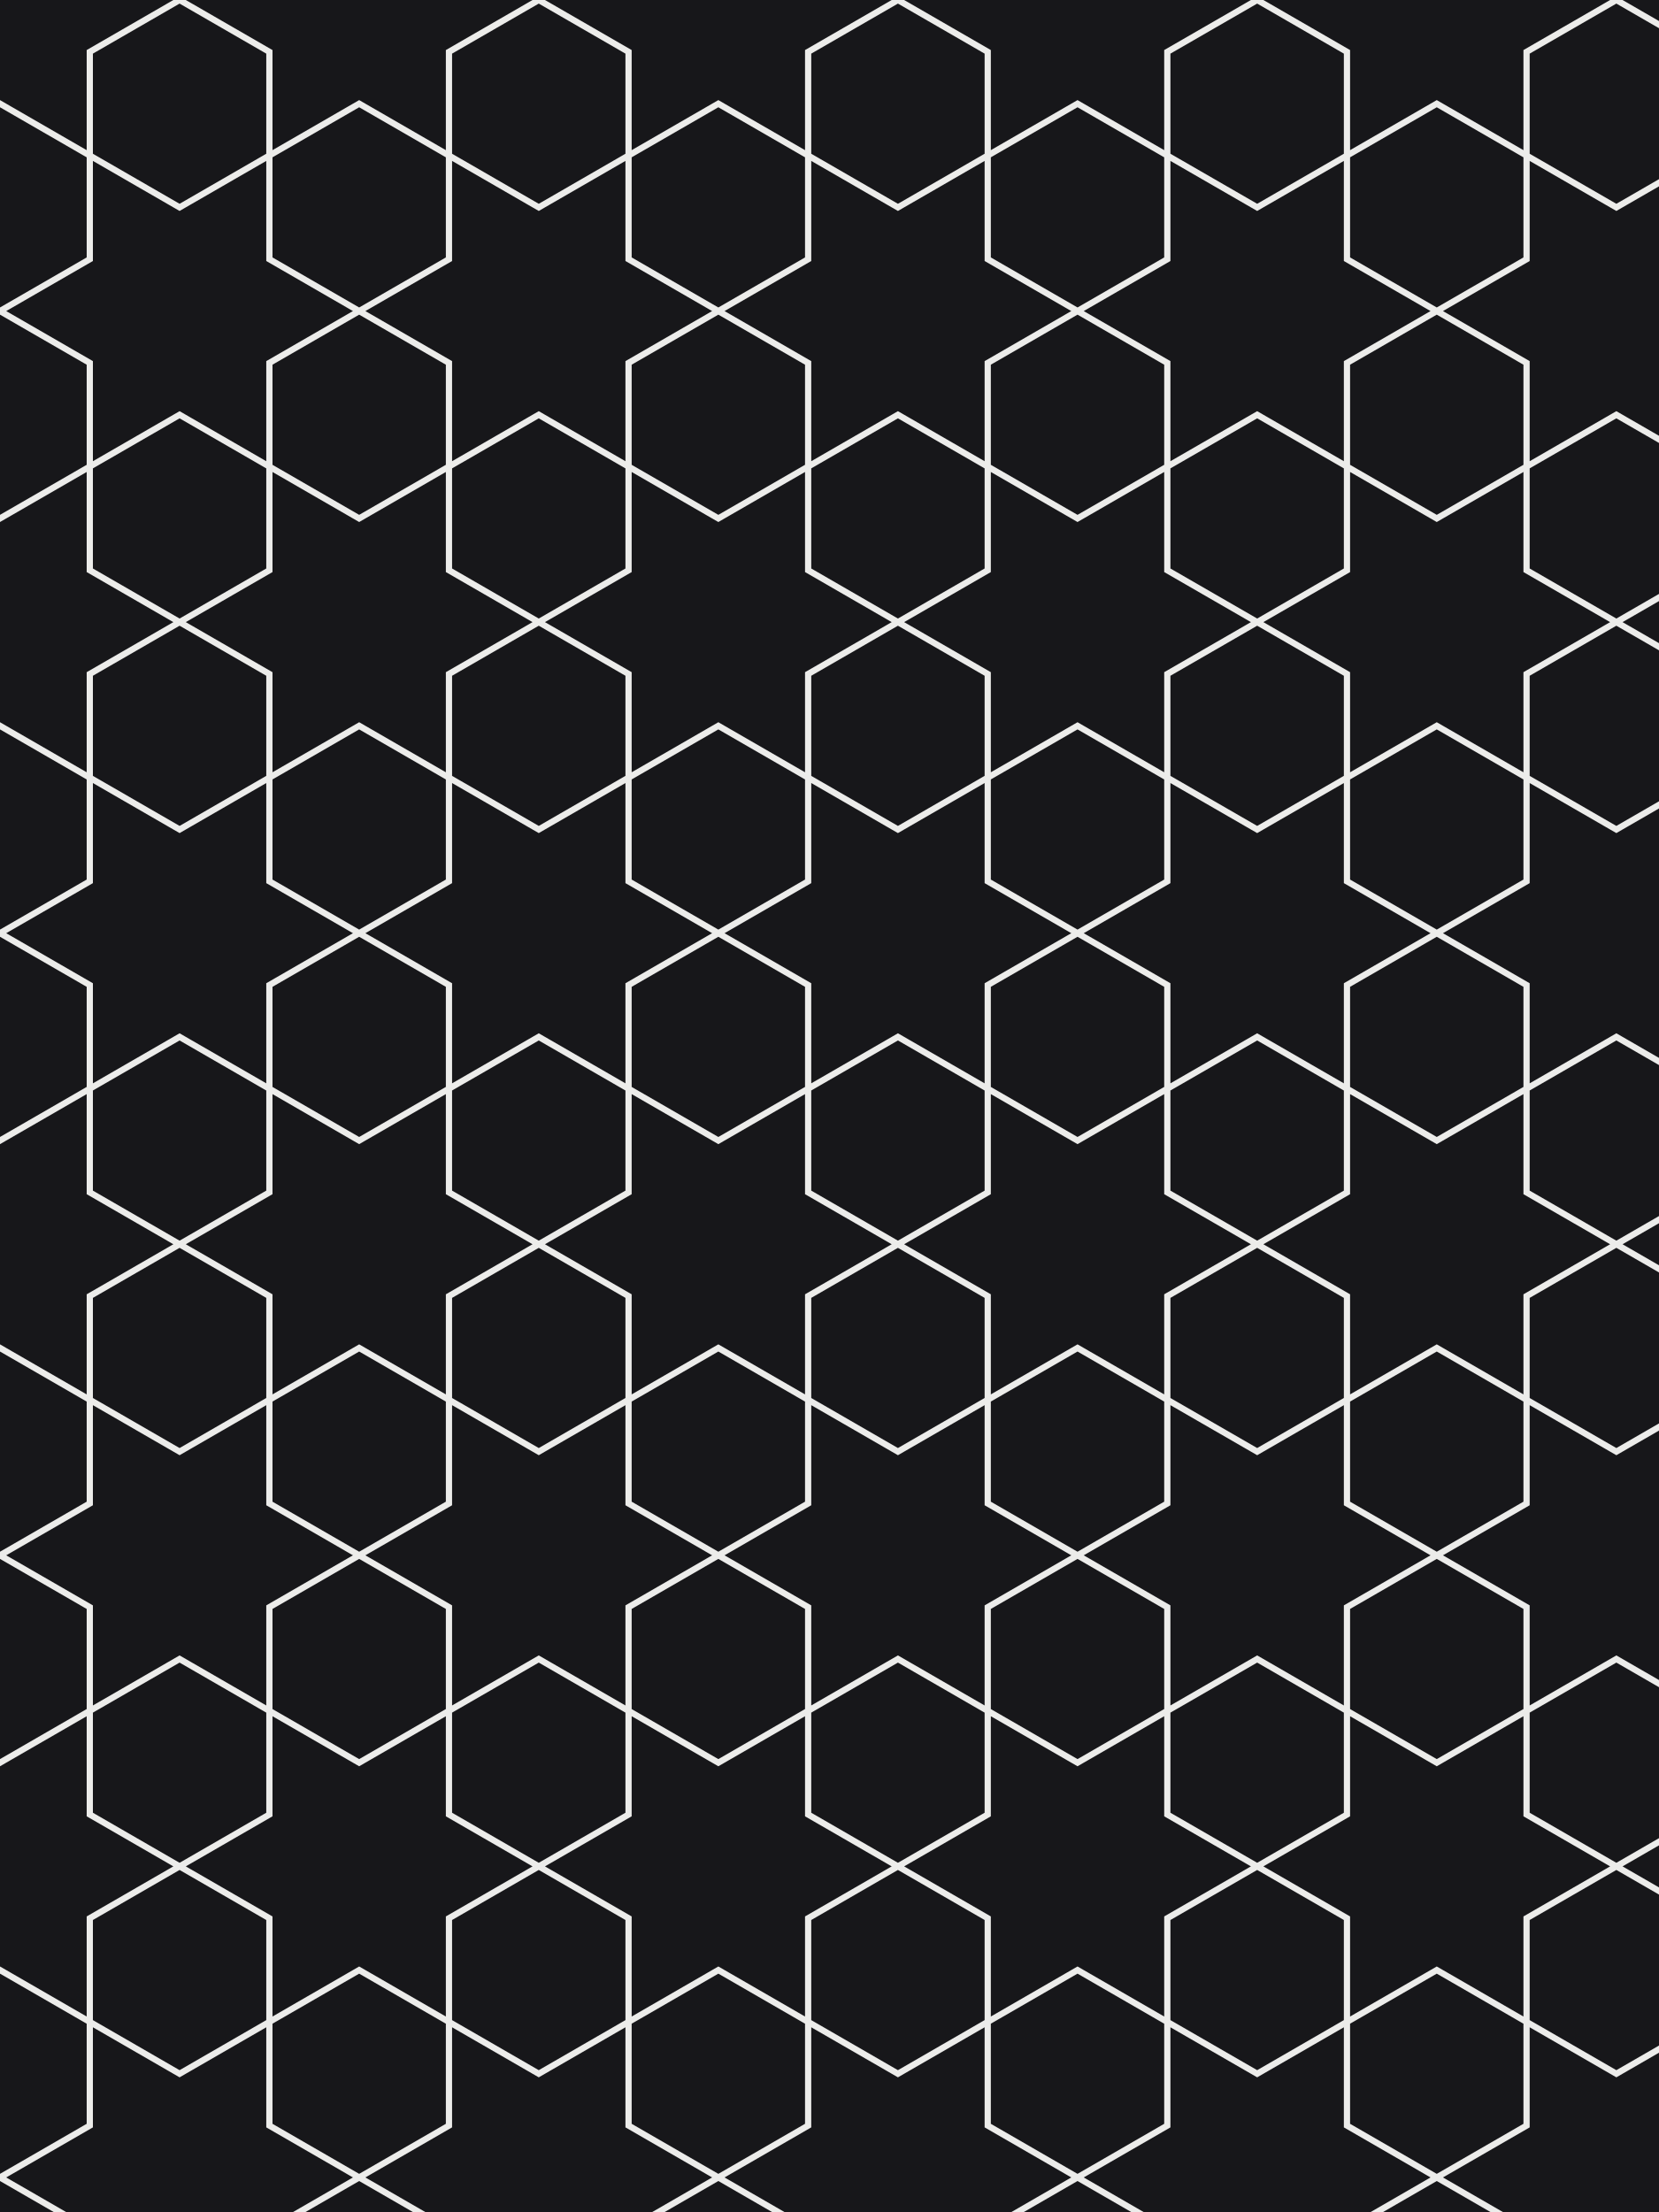
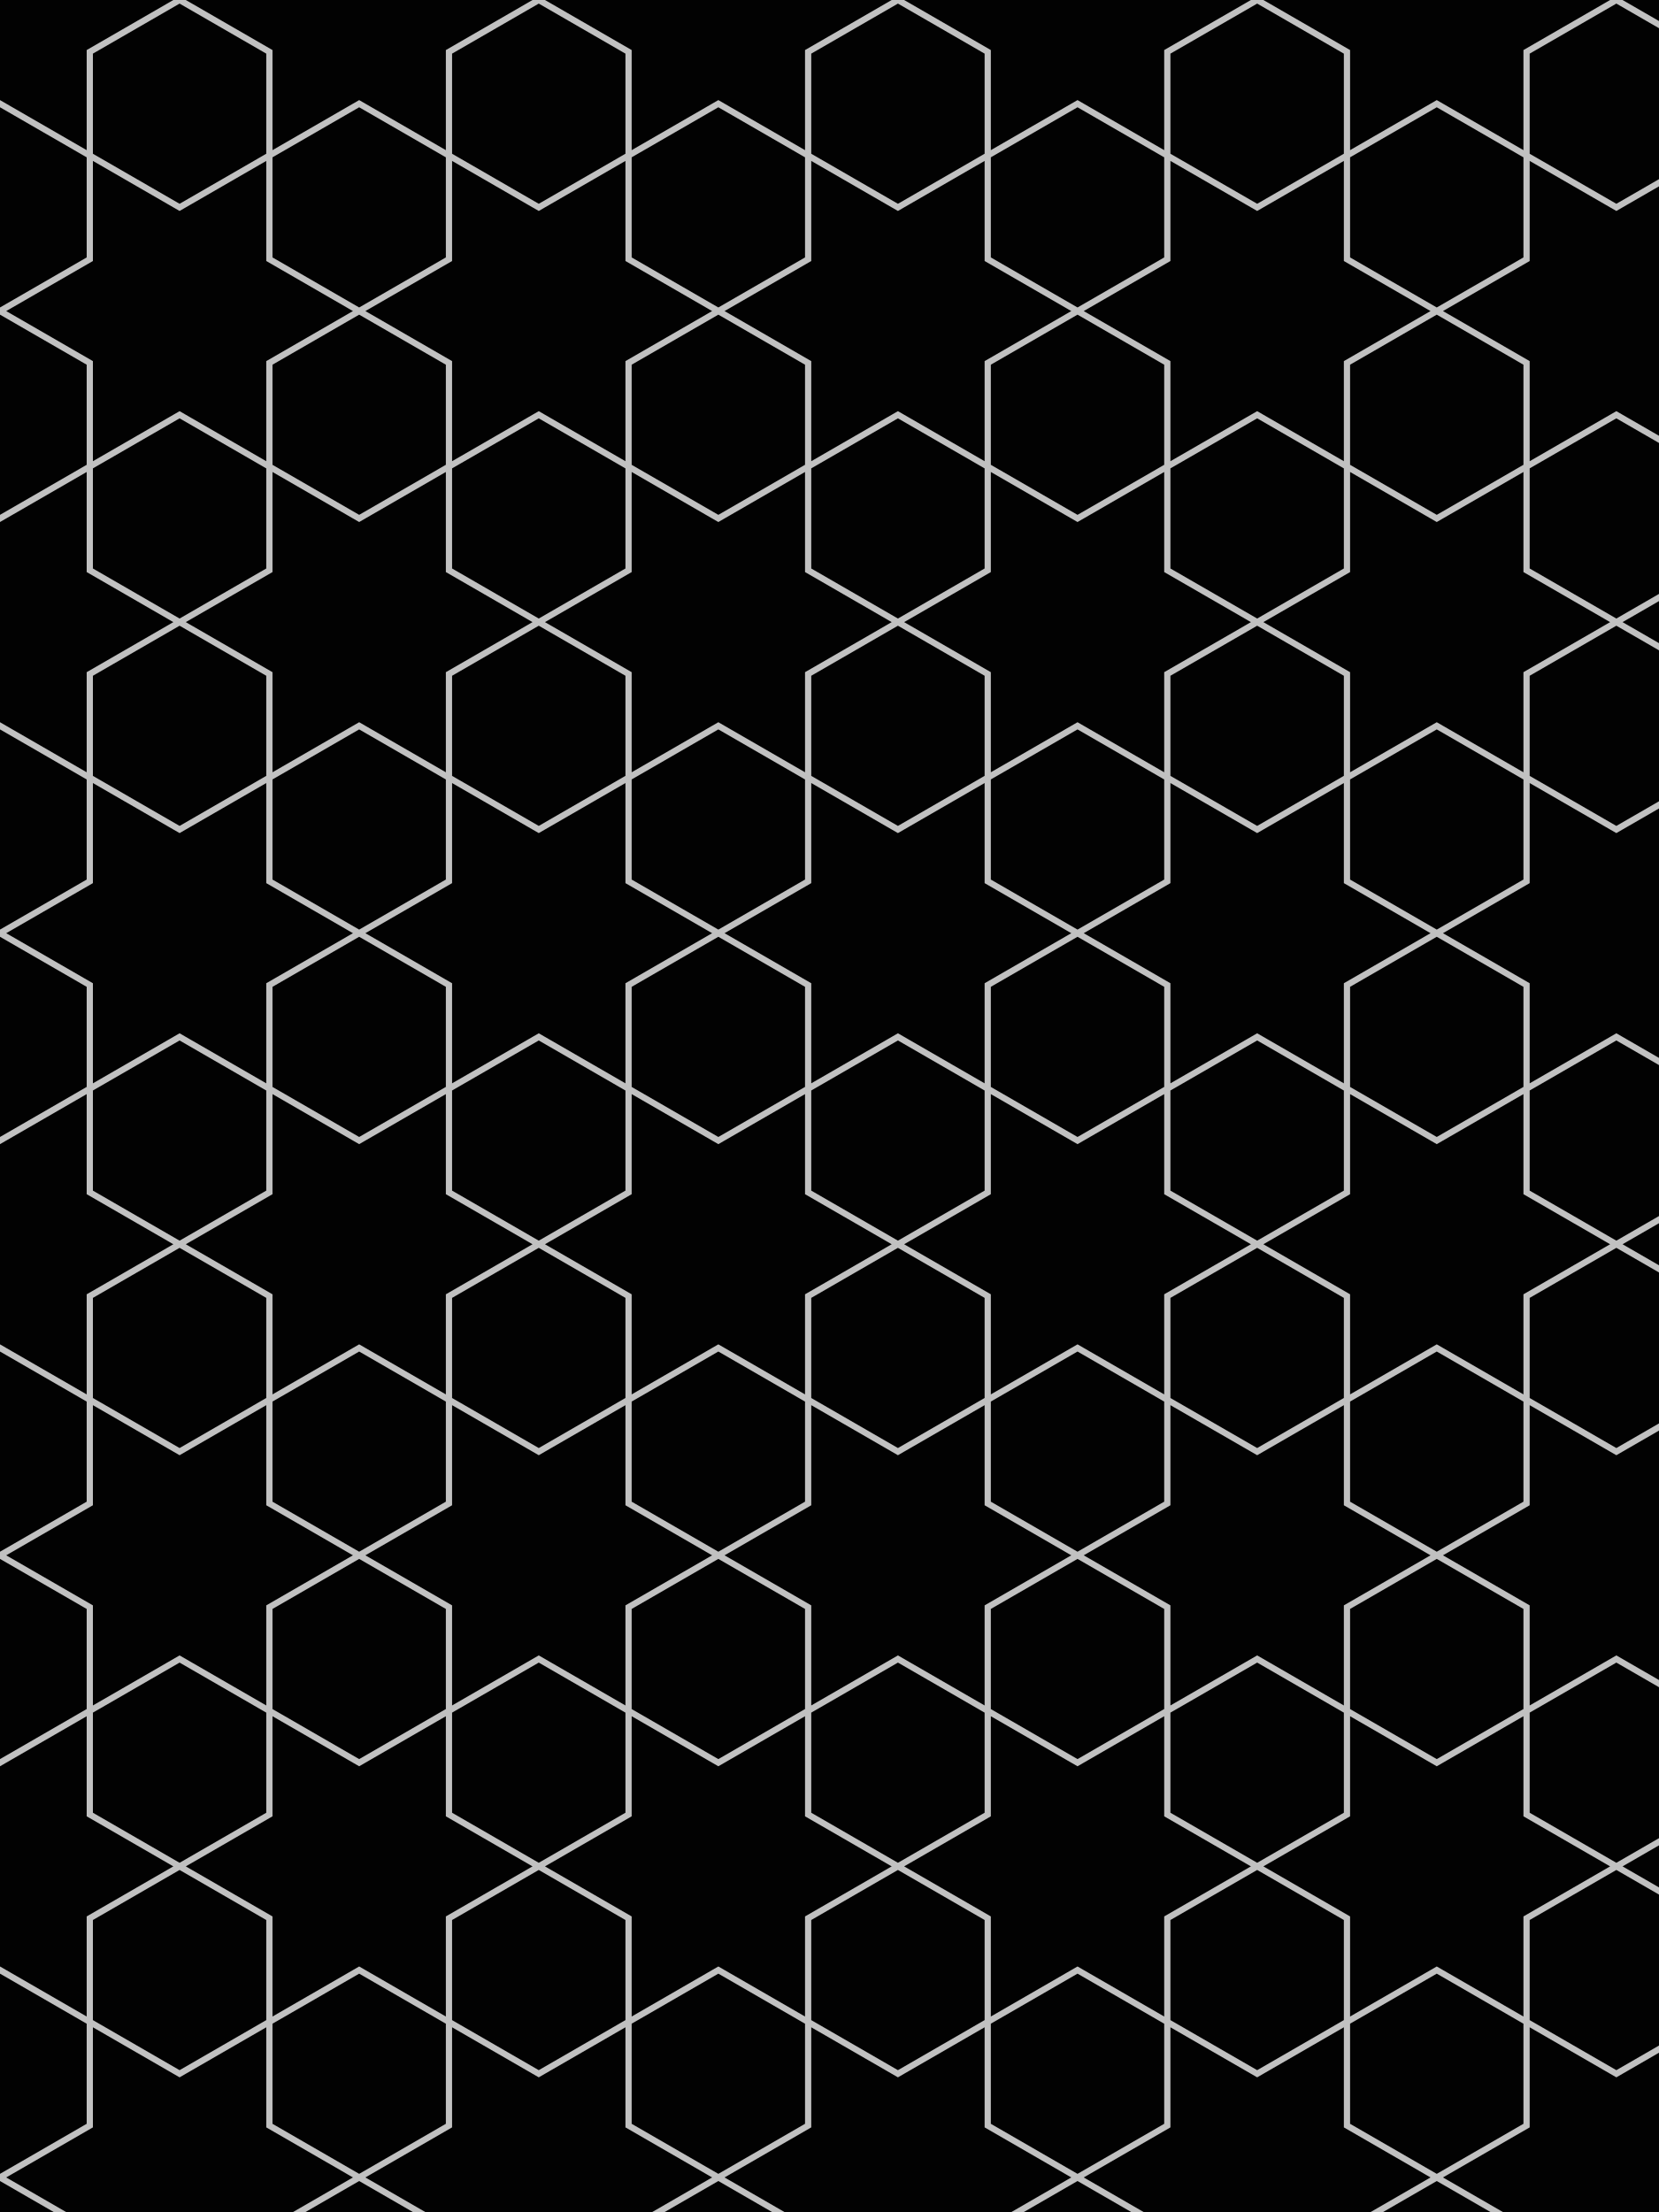
<svg xmlns="http://www.w3.org/2000/svg" viewBox="0 0 240 320">
-   <rect x="0" y="0" width="240" height="320" fill="#17171a" />
-   <path d="M12.99 22.50L0.00 15.00L-12.99 22.50M-12.99 22.50L-12.99 7.50L-25.98 0.00M-25.98 0.00L-12.99 -7.50L-12.99 -22.50M-12.99 -22.50L0.00 -15.00L12.99 -22.50M12.99 -22.50L12.99 -7.50L25.98 0.00M25.98 0.00L12.99 7.50L12.99 22.50M64.95 22.50L51.96 15.00L38.97 22.50M38.97 22.50L38.97 7.50L25.98 0.00M25.98 0.00L38.97 -7.50L38.97 -22.50M38.97 -22.50L51.96 -15.00L64.95 -22.50M64.95 -22.50L64.95 -7.50L77.94 0.00M77.94 0.00L64.95 7.50L64.95 22.50M116.91 22.50L103.92 15.00L90.93 22.50M90.93 22.50L90.93 7.50L77.94 0.00M77.94 0.00L90.93 -7.50L90.93 -22.50M90.93 -22.50L103.92 -15.00L116.91 -22.50M116.91 -22.50L116.91 -7.50L129.90 0.00M129.90 0.00L116.91 7.50L116.91 22.50M168.87 22.50L155.88 15.00L142.89 22.50M142.89 22.50L142.89 7.50L129.90 0.00M129.90 0.00L142.89 -7.50L142.89 -22.50M142.89 -22.50L155.88 -15.00L168.87 -22.50M168.87 -22.50L168.87 -7.50L181.87 0.00M181.87 0.00L168.87 7.50L168.87 22.50M220.84 22.50L207.85 15.00L194.86 22.50M194.86 22.50L194.86 7.50L181.87 0.00M181.87 0.00L194.86 -7.50L194.86 -22.50M194.86 -22.50L207.85 -15.00L220.84 -22.50M220.84 -22.50L220.84 -7.50L233.83 0.00M233.83 0.00L220.84 7.50L220.84 22.50M272.80 22.50L259.81 15.00L246.82 22.50M246.82 22.50L246.82 7.50L233.83 0.00M233.83 0.00L246.82 -7.50L246.82 -22.50M246.82 -22.50L259.81 -15.00L272.80 -22.50M272.80 -22.50L272.80 -7.50L285.79 0.00M285.79 0.00L272.80 7.50L272.80 22.50M-12.99 67.50L-25.98 60.00L-38.97 67.50M-38.97 67.50L-38.97 52.50L-51.96 45.00M-51.96 45.00L-38.97 37.50L-38.97 22.50M-38.97 22.50L-25.98 30.00L-12.99 22.50M-12.99 22.50L-12.99 37.50L0.00 45.00M0.00 45.00L-12.99 52.50L-12.99 67.50M38.97 67.50L25.98 60.00L12.99 67.50M12.99 67.50L12.99 52.50L-0.00 45.00M-0.00 45.00L12.99 37.50L12.99 22.50M12.99 22.50L25.98 30.00L38.97 22.50M38.97 22.50L38.97 37.50L51.96 45.00M51.96 45.00L38.97 52.50L38.97 67.50M90.93 67.50L77.94 60.00L64.95 67.50M64.95 67.50L64.95 52.50L51.96 45.00M51.96 45.00L64.95 37.50L64.95 22.50M64.95 22.50L77.94 30.00L90.93 22.50M90.93 22.50L90.93 37.50L103.92 45.00M103.92 45.00L90.93 52.50L90.93 67.50M142.89 67.50L129.90 60.00L116.91 67.50M116.91 67.50L116.91 52.50L103.92 45.00M103.92 45.00L116.91 37.50L116.91 22.50M116.91 22.50L129.90 30.00L142.89 22.50M142.89 22.50L142.89 37.50L155.88 45.00M155.88 45.00L142.89 52.50L142.89 67.50M194.86 67.50L181.87 60.00L168.87 67.50M168.87 67.50L168.87 52.50L155.88 45.00M155.88 45.00L168.87 37.50L168.87 22.50M168.87 22.50L181.87 30.00L194.86 22.50M194.86 22.50L194.86 37.50L207.85 45.00M207.85 45.00L194.86 52.50L194.86 67.50M246.82 67.50L233.83 60.00L220.84 67.50M220.84 67.50L220.84 52.50L207.85 45.00M207.85 45.00L220.84 37.50L220.84 22.50M220.84 22.50L233.83 30.00L246.82 22.50M246.82 22.50L246.82 37.50L259.81 45.00M259.81 45.00L246.82 52.50L246.82 67.50M12.99 112.50L-0.00 105.00L-12.99 112.50M-12.99 112.50L-12.99 97.50L-25.98 90.00M-25.98 90.00L-12.99 82.50L-12.99 67.50M-12.99 67.50L0.00 75.00L12.99 67.50M12.99 67.50L12.99 82.50L25.98 90.00M25.98 90.00L12.99 97.50L12.99 112.50M64.95 112.50L51.96 105.00L38.97 112.50M38.97 112.50L38.97 97.50L25.98 90.00M25.98 90.00L38.97 82.50L38.97 67.50M38.97 67.50L51.96 75.00L64.95 67.50M64.95 67.50L64.95 82.50L77.94 90.00M77.94 90.00L64.95 97.50L64.95 112.50M116.91 112.50L103.92 105.00L90.93 112.50M90.93 112.50L90.93 97.50L77.94 90.00M77.94 90.00L90.93 82.50L90.93 67.50M90.93 67.50L103.92 75.00L116.91 67.50M116.91 67.50L116.91 82.50L129.90 90.00M129.90 90.00L116.91 97.50L116.91 112.50M168.87 112.50L155.88 105.00L142.89 112.50M142.89 112.50L142.89 97.50L129.90 90.00M129.90 90.00L142.89 82.50L142.89 67.50M142.89 67.50L155.88 75.00L168.87 67.50M168.87 67.50L168.87 82.50L181.87 90.00M181.87 90.00L168.87 97.50L168.87 112.50M220.84 112.50L207.85 105.00L194.86 112.50M194.86 112.50L194.86 97.50L181.87 90.00M181.87 90.00L194.86 82.50L194.86 67.50M194.86 67.50L207.85 75.00L220.84 67.50M220.84 67.50L220.84 82.50L233.83 90.00M233.83 90.00L220.84 97.50L220.84 112.50M272.80 112.50L259.81 105.00L246.82 112.50M246.82 112.50L246.82 97.50L233.83 90.00M233.83 90.00L246.82 82.50L246.82 67.50M246.82 67.50L259.81 75.00L272.80 67.50M272.80 67.50L272.80 82.50L285.79 90.00M285.79 90.00L272.80 97.50L272.80 112.50M-12.99 157.50L-25.98 150.00L-38.97 157.50M-38.97 157.50L-38.97 142.50L-51.96 135.00M-51.96 135.00L-38.97 127.50L-38.97 112.50M-38.97 112.50L-25.98 120.00L-12.99 112.50M-12.99 112.50L-12.99 127.50L0.00 135.00M0.00 135.00L-12.99 142.50L-12.99 157.50M38.97 157.50L25.98 150.00L12.99 157.50M12.99 157.50L12.99 142.50L-0.00 135.00M-0.00 135.00L12.99 127.50L12.99 112.50M12.99 112.50L25.98 120.00L38.97 112.50M38.97 112.50L38.97 127.50L51.96 135.00M51.96 135.00L38.97 142.50L38.97 157.50M90.93 157.50L77.94 150.00L64.95 157.50M64.95 157.50L64.95 142.50L51.96 135.00M51.96 135.00L64.95 127.50L64.95 112.50M64.95 112.50L77.94 120.00L90.93 112.50M90.93 112.50L90.93 127.50L103.92 135.00M103.92 135.00L90.93 142.50L90.93 157.50M142.89 157.50L129.90 150.00L116.91 157.50M116.91 157.50L116.91 142.50L103.92 135.00M103.92 135.00L116.91 127.50L116.91 112.50M116.91 112.50L129.90 120.00L142.89 112.50M142.89 112.50L142.89 127.50L155.88 135.00M155.88 135.00L142.89 142.50L142.89 157.50M194.86 157.50L181.87 150.00L168.87 157.50M168.87 157.50L168.87 142.50L155.88 135.00M155.88 135.00L168.87 127.50L168.87 112.50M168.87 112.50L181.87 120.00L194.86 112.50M194.86 112.50L194.86 127.50L207.85 135.00M207.85 135.00L194.86 142.50L194.86 157.50M246.82 157.50L233.83 150.00L220.84 157.50M220.84 157.50L220.84 142.50L207.85 135.00M207.85 135.00L220.84 127.50L220.84 112.50M220.84 112.50L233.83 120.00L246.82 112.50M246.82 112.50L246.82 127.50L259.81 135.00M259.81 135.00L246.82 142.50L246.82 157.50M12.99 202.50L0.00 195.00L-12.99 202.50M-12.99 202.50L-12.99 187.50L-25.98 180.00M-25.98 180.00L-12.99 172.50L-12.99 157.50M-12.99 157.50L0.00 165.00L12.99 157.50M12.99 157.50L12.99 172.50L25.98 180.00M25.98 180.00L12.99 187.50L12.99 202.50M64.95 202.50L51.96 195.00L38.97 202.50M38.97 202.50L38.97 187.50L25.98 180.00M25.98 180.00L38.97 172.50L38.97 157.50M38.97 157.50L51.96 165.00L64.95 157.50M64.95 157.50L64.95 172.50L77.94 180.00M77.94 180.00L64.95 187.50L64.95 202.50M116.91 202.50L103.92 195.00L90.93 202.50M90.93 202.50L90.93 187.50L77.94 180.00M77.94 180.00L90.93 172.50L90.93 157.50M90.93 157.50L103.92 165.00L116.91 157.50M116.91 157.50L116.91 172.50L129.90 180.00M129.90 180.00L116.91 187.50L116.91 202.50M168.87 202.50L155.88 195.00L142.89 202.50M142.89 202.50L142.89 187.50L129.90 180.00M129.90 180.00L142.89 172.50L142.89 157.50M142.89 157.50L155.88 165.00L168.87 157.50M168.87 157.50L168.87 172.50L181.87 180.00M181.87 180.00L168.87 187.50L168.87 202.50M220.84 202.50L207.85 195.00L194.86 202.50M194.86 202.50L194.86 187.50L181.87 180.00M181.87 180.00L194.86 172.50L194.86 157.50M194.86 157.50L207.85 165.00L220.84 157.50M220.84 157.50L220.84 172.50L233.83 180.00M233.83 180.00L220.84 187.50L220.84 202.50M272.80 202.50L259.81 195.00L246.82 202.50M246.82 202.50L246.82 187.50L233.83 180.00M233.83 180.00L246.82 172.50L246.82 157.50M246.82 157.50L259.81 165.00L272.80 157.50M272.80 157.50L272.80 172.50L285.79 180.00M285.79 180.00L272.80 187.50L272.80 202.50M-12.99 247.50L-25.98 240.00L-38.97 247.50M-38.97 247.50L-38.97 232.50L-51.96 225.00M-51.96 225.00L-38.97 217.50L-38.97 202.50M-38.97 202.50L-25.98 210.00L-12.99 202.50M-12.99 202.50L-12.99 217.50L0.00 225.00M0.00 225.00L-12.99 232.50L-12.99 247.50M38.97 247.50L25.98 240.00L12.99 247.50M12.99 247.50L12.99 232.50L-0.00 225.00M-0.00 225.00L12.99 217.50L12.99 202.50M12.99 202.50L25.98 210.00L38.97 202.50M38.97 202.50L38.97 217.50L51.96 225.00M51.96 225.00L38.97 232.50L38.97 247.50M90.93 247.50L77.94 240.00L64.95 247.50M64.95 247.50L64.95 232.50L51.96 225.00M51.96 225.00L64.95 217.50L64.95 202.50M64.95 202.50L77.94 210.00L90.93 202.50M90.93 202.50L90.93 217.50L103.92 225.00M103.92 225.00L90.93 232.50L90.93 247.50M142.89 247.50L129.90 240.00L116.91 247.50M116.91 247.50L116.91 232.50L103.92 225.00M103.92 225.00L116.91 217.50L116.91 202.50M116.91 202.50L129.90 210.00L142.89 202.50M142.89 202.50L142.89 217.50L155.88 225.00M155.88 225.00L142.89 232.50L142.89 247.50M194.86 247.50L181.87 240.00L168.87 247.50M168.87 247.50L168.87 232.50L155.88 225.00M155.88 225.00L168.87 217.50L168.87 202.50M168.87 202.50L181.87 210.00L194.86 202.50M194.86 202.50L194.86 217.50L207.85 225.00M207.85 225.00L194.86 232.50L194.86 247.50M246.82 247.50L233.83 240.00L220.84 247.50M220.84 247.50L220.84 232.50L207.85 225.00M207.85 225.00L220.84 217.50L220.84 202.50M220.84 202.50L233.83 210.00L246.82 202.50M246.82 202.50L246.82 217.50L259.81 225.00M259.81 225.00L246.82 232.50L246.82 247.50M12.99 292.50L0.00 285.00L-12.99 292.50M-12.99 292.50L-12.99 277.50L-25.98 270.00M-25.98 270.00L-12.99 262.50L-12.99 247.50M-12.99 247.50L0.00 255.00L12.99 247.50M12.99 247.50L12.99 262.50L25.98 270.00M25.98 270.00L12.99 277.50L12.99 292.50M64.95 292.50L51.96 285.00L38.97 292.50M38.97 292.50L38.97 277.50L25.98 270.00M25.98 270.00L38.97 262.50L38.97 247.50M38.97 247.50L51.96 255.00L64.95 247.50M64.95 247.50L64.95 262.50L77.94 270.00M77.94 270.00L64.95 277.50L64.95 292.50M116.91 292.50L103.92 285.00L90.93 292.50M90.93 292.50L90.93 277.50L77.94 270.00M77.94 270.00L90.93 262.50L90.93 247.50M90.93 247.50L103.92 255.00L116.91 247.50M116.91 247.50L116.91 262.50L129.90 270.00M129.90 270.00L116.91 277.50L116.91 292.50M168.87 292.50L155.88 285.00L142.89 292.50M142.89 292.50L142.89 277.50L129.90 270.00M129.90 270.00L142.89 262.50L142.89 247.50M142.89 247.50L155.88 255.00L168.87 247.50M168.87 247.50L168.87 262.50L181.87 270.00M181.87 270.00L168.87 277.50L168.87 292.50M220.84 292.50L207.85 285.00L194.86 292.50M194.86 292.50L194.86 277.50L181.87 270.00M181.87 270.00L194.86 262.50L194.86 247.50M194.86 247.50L207.85 255.00L220.84 247.50M220.84 247.50L220.84 262.50L233.83 270.00M233.83 270.00L220.84 277.50L220.84 292.50M272.80 292.50L259.81 285.00L246.82 292.50M246.82 292.50L246.82 277.50L233.83 270.00M233.83 270.00L246.82 262.50L246.82 247.50M246.82 247.50L259.81 255.00L272.80 247.50M272.80 247.50L272.80 262.50L285.79 270.00M285.79 270.00L272.80 277.50L272.80 292.50M-12.99 337.50L-25.98 330.00L-38.97 337.50M-38.97 337.50L-38.97 322.50L-51.96 315.00M-51.96 315.00L-38.97 307.50L-38.97 292.50M-38.97 292.50L-25.98 300.00L-12.99 292.50M-12.99 292.50L-12.99 307.50L0.00 315.00M0.00 315.00L-12.99 322.50L-12.99 337.50M38.97 337.50L25.98 330.00L12.99 337.50M12.99 337.50L12.99 322.50L-0.00 315.00M-0.00 315.00L12.99 307.50L12.99 292.50M12.99 292.50L25.98 300.00L38.97 292.50M38.97 292.50L38.97 307.50L51.96 315.00M51.96 315.00L38.97 322.50L38.97 337.50M90.93 337.50L77.94 330.00L64.95 337.50M64.95 337.50L64.95 322.50L51.96 315.00M51.96 315.00L64.95 307.50L64.95 292.50M64.95 292.50L77.94 300.00L90.93 292.50M90.93 292.50L90.93 307.50L103.92 315.00M103.92 315.00L90.93 322.50L90.93 337.50M142.89 337.50L129.90 330.00L116.91 337.50M116.91 337.50L116.91 322.50L103.92 315.00M103.92 315.00L116.91 307.50L116.91 292.50M116.91 292.50L129.90 300.00L142.89 292.50M142.89 292.50L142.89 307.50L155.88 315.00M155.88 315.00L142.89 322.50L142.89 337.50M194.86 337.50L181.87 330.00L168.87 337.50M168.87 337.50L168.87 322.50L155.88 315.00M155.88 315.00L168.87 307.50L168.87 292.50M168.87 292.50L181.87 300.00L194.86 292.50M194.86 292.50L194.86 307.50L207.85 315.00M207.85 315.00L194.86 322.50L194.86 337.50M246.82 337.50L233.83 330.00L220.84 337.50M220.84 337.50L220.84 322.50L207.85 315.00M207.85 315.00L220.84 307.50L220.84 292.50M220.84 292.50L233.83 300.00L246.82 292.50M246.82 292.50L246.82 307.50L259.81 315.00M259.81 315.00L246.82 322.50L246.82 337.50" fill="none" stroke="#ececea" stroke-width="0.9" stroke-linecap="round" vector-effect="non-scaling-stroke" />
+   <rect x="0" y="0" width="240" height="320" fill="#020202" />
+   <path d="M12.99 22.50L0.00 15.00L-12.99 22.50M-12.99 22.50L-12.99 7.50L-25.98 0.00M-25.98 0.00L-12.99 -7.50L-12.99 -22.50M-12.99 -22.50L0.00 -15.00L12.99 -22.50M12.99 -22.50L12.99 -7.50L25.98 0.00M25.98 0.00L12.99 7.50L12.99 22.50M64.95 22.50L51.96 15.00L38.97 22.50M38.97 22.50L38.97 7.50L25.98 0.00M25.98 0.00L38.97 -7.50L38.97 -22.50M38.97 -22.50L51.96 -15.00L64.95 -22.50M64.95 -22.50L64.95 -7.50L77.94 0.00M77.94 0.00L64.95 7.50L64.95 22.50M116.91 22.50L103.92 15.00L90.93 22.50M90.93 22.50L90.93 7.50L77.94 0.00M77.94 0.00L90.93 -7.50L90.93 -22.50M90.93 -22.50L103.92 -15.00L116.91 -22.50M116.91 -22.50L116.91 -7.50L129.90 0.00M129.90 0.00L116.91 7.50L116.91 22.50M168.87 22.50L155.88 15.00L142.89 22.50M142.89 22.50L142.89 7.50L129.90 0.00M129.90 0.00L142.89 -7.50L142.89 -22.50M142.89 -22.50L155.88 -15.00L168.87 -22.50M168.87 -22.50L168.87 -7.50L181.87 0.00M181.87 0.00L168.87 7.50L168.87 22.50M220.84 22.50L207.85 15.00L194.86 22.50M194.86 22.50L194.86 7.50L181.87 0.00M181.87 0.00L194.86 -7.50L194.86 -22.50M194.86 -22.50L207.85 -15.00L220.84 -22.50M220.84 -22.50L220.84 -7.50L233.83 0.00M233.83 0.00L220.84 7.50L220.84 22.50M272.80 22.50L259.81 15.00L246.82 22.50M246.82 22.50L246.82 7.50L233.83 0.00M233.83 0.00L246.82 -7.50L246.82 -22.50M246.82 -22.50L259.81 -15.00L272.80 -22.50M272.80 -22.50L272.80 -7.50L285.79 0.00M285.79 0.00L272.80 7.50L272.80 22.50M-12.99 67.50L-25.98 60.00L-38.97 67.50M-38.97 67.50L-38.97 52.50L-51.96 45.00M-51.96 45.00L-38.97 37.50L-38.97 22.50M-38.97 22.50L-25.98 30.00L-12.99 22.50M-12.99 22.50L-12.99 37.50L0.00 45.00M0.00 45.00L-12.99 52.50L-12.99 67.50M38.97 67.50L25.98 60.00L12.99 67.50M12.99 67.50L12.99 52.50L-0.00 45.00M-0.00 45.00L12.99 37.50L12.99 22.50M12.99 22.50L25.98 30.00L38.97 22.50M38.97 22.50L38.97 37.50L51.96 45.00M51.96 45.00L38.97 52.50L38.97 67.50M90.93 67.50L77.94 60.00L64.95 67.50M64.95 67.50L64.95 52.50L51.96 45.00M51.96 45.00L64.95 37.50L64.95 22.50M64.95 22.50L77.94 30.00L90.93 22.50M90.93 22.50L90.93 37.50L103.92 45.00M103.92 45.00L90.93 52.50L90.93 67.50M142.89 67.50L129.90 60.00L116.91 67.50M116.91 67.50L116.91 52.50L103.92 45.00M103.92 45.00L116.91 37.50L116.91 22.50M116.91 22.50L129.90 30.00L142.89 22.50M142.89 22.50L142.89 37.50L155.88 45.00M155.88 45.00L142.89 52.50L142.89 67.50M194.86 67.50L181.87 60.00L168.87 67.50M168.87 67.50L168.87 52.50L155.88 45.00M155.88 45.00L168.87 37.50L168.87 22.50M168.87 22.50L181.87 30.00L194.86 22.50M194.86 22.50L194.86 37.50L207.85 45.00M207.85 45.00L194.86 52.50L194.86 67.50M246.82 67.50L233.83 60.00L220.84 67.50M220.84 67.50L220.84 52.50L207.85 45.00M207.85 45.00L220.84 37.50L220.84 22.50M220.84 22.50L233.83 30.00L246.82 22.50M246.82 22.50L246.82 37.50L259.81 45.00M259.81 45.00L246.82 52.50L246.82 67.50M12.99 112.50L-0.00 105.00L-12.99 112.50M-12.99 112.50L-12.99 97.50L-25.98 90.00M-25.98 90.00L-12.99 82.50L-12.99 67.50M-12.99 67.50L0.00 75.00L12.99 67.50M12.99 67.50L12.99 82.50L25.98 90.00M25.98 90.00L12.99 97.50L12.99 112.50M64.95 112.50L51.96 105.00L38.97 112.50M38.97 112.50L38.97 97.50L25.98 90.00M25.98 90.00L38.97 82.50L38.97 67.50M38.97 67.50L51.96 75.00L64.95 67.50M64.95 67.50L64.95 82.50L77.94 90.00M77.94 90.00L64.95 97.50L64.95 112.50M116.91 112.50L103.92 105.00L90.93 112.50M90.93 112.50L90.93 97.50L77.94 90.00M77.94 90.00L90.93 82.50L90.93 67.50M90.93 67.50L103.92 75.00L116.91 67.50M116.91 67.50L116.91 82.50L129.90 90.00M129.90 90.00L116.91 97.50L116.91 112.50M168.87 112.50L155.88 105.00L142.89 112.50M142.89 112.50L142.89 97.50L129.90 90.00M129.90 90.00L142.89 82.50L142.89 67.50M142.89 67.50L155.88 75.00L168.87 67.50M168.87 67.50L168.87 82.50L181.87 90.00M181.87 90.00L168.87 97.50L168.87 112.50M220.84 112.50L207.85 105.00L194.86 112.50M194.86 112.50L194.86 97.50L181.87 90.00M181.87 90.00L194.86 82.50L194.86 67.50M194.86 67.50L207.85 75.00L220.84 67.50M220.84 67.50L220.84 82.50L233.83 90.00M233.83 90.00L220.84 97.50L220.84 112.50M272.80 112.50L259.81 105.00L246.82 112.50M246.82 112.50L246.82 97.50L233.83 90.00M233.83 90.00L246.82 82.50L246.82 67.50M246.82 67.50L259.81 75.00L272.80 67.50M272.80 67.50L272.80 82.50L285.79 90.00M285.79 90.00L272.80 97.50L272.80 112.50M-12.99 157.50L-25.98 150.00L-38.97 157.50M-38.97 157.50L-38.97 142.50L-51.96 135.00M-51.96 135.00L-38.97 127.50L-38.97 112.50M-38.97 112.50L-25.98 120.00L-12.99 112.50M-12.99 112.50L-12.99 127.50L0.00 135.00M0.00 135.00L-12.99 142.50L-12.99 157.50M38.97 157.50L25.98 150.00L12.99 157.50M12.99 157.50L12.99 142.50L-0.00 135.00M-0.00 135.00L12.99 127.50L12.99 112.50M12.99 112.50L25.98 120.00L38.97 112.50M38.97 112.50L38.97 127.50L51.96 135.00M51.96 135.00L38.97 142.50L38.97 157.50M90.93 157.50L77.94 150.00L64.95 157.50M64.95 157.50L64.95 142.50L51.96 135.00M51.96 135.00L64.95 127.50L64.95 112.50M64.95 112.50L77.94 120.00L90.93 112.50M90.93 112.50L90.93 127.50L103.92 135.00M103.92 135.00L90.93 142.50L90.93 157.50M142.89 157.50L129.90 150.00L116.91 157.50M116.91 157.50L116.91 142.50L103.92 135.00M103.92 135.00L116.91 127.50L116.91 112.50M116.91 112.50L129.90 120.00L142.89 112.50M142.89 112.50L142.89 127.50L155.88 135.00M155.88 135.00L142.89 142.50L142.89 157.50M194.86 157.50L181.87 150.00L168.87 157.50M168.87 157.50L168.87 142.50L155.88 135.00M155.88 135.00L168.87 127.50L168.87 112.50M168.87 112.50L181.87 120.00L194.86 112.50M194.86 112.50L194.86 127.50L207.85 135.00M207.85 135.00L194.86 142.50L194.86 157.50M246.82 157.50L233.83 150.00L220.84 157.50M220.84 157.50L220.84 142.50L207.85 135.00M207.85 135.00L220.84 127.50L220.84 112.50M220.84 112.50L233.83 120.00L246.82 112.50M246.82 112.50L246.82 127.50L259.81 135.00M259.81 135.00L246.82 142.50L246.82 157.50M12.99 202.50L0.00 195.00L-12.99 202.50M-12.99 202.50L-12.99 187.50L-25.98 180.00M-25.98 180.00L-12.99 172.50L-12.99 157.50M-12.99 157.50L0.00 165.00L12.99 157.50M12.99 157.50L12.99 172.50L25.98 180.00M25.98 180.00L12.99 187.50L12.99 202.50M64.95 202.50L51.96 195.00L38.97 202.50M38.97 202.50L38.97 187.50L25.98 180.00M25.98 180.00L38.97 172.50L38.97 157.50M38.97 157.50L51.96 165.00L64.95 157.50M64.95 157.50L64.95 172.50L77.94 180.00M77.94 180.00L64.95 187.50L64.95 202.50M116.91 202.50L103.92 195.00L90.93 202.50M90.93 202.50L90.93 187.50L77.94 180.00M77.94 180.00L90.93 172.50L90.93 157.50M90.93 157.50L103.92 165.00L116.91 157.50M116.91 157.50L116.91 172.50L129.90 180.00M129.90 180.00L116.91 187.50L116.91 202.50M168.87 202.50L155.88 195.00L142.89 202.50M142.89 202.50L142.89 187.50L129.90 180.00M129.90 180.00L142.89 172.50L142.89 157.50M142.89 157.50L155.88 165.00L168.87 157.50M168.87 157.50L168.87 172.50L181.87 180.00M181.87 180.00L168.87 187.50L168.87 202.50M220.84 202.50L207.85 195.00L194.86 202.50M194.86 202.50L194.86 187.50L181.87 180.00M181.87 180.00L194.86 172.50L194.86 157.50M194.86 157.50L207.85 165.00L220.84 157.50M220.84 157.50L220.84 172.50L233.83 180.00M233.83 180.00L220.84 187.50L220.84 202.50M272.80 202.50L259.81 195.00L246.82 202.50M246.82 202.50L246.82 187.50L233.83 180.00M233.83 180.00L246.82 172.50L246.82 157.50M246.82 157.50L259.81 165.00L272.80 157.50M272.80 157.50L272.80 172.50L285.79 180.00M285.79 180.00L272.80 187.50L272.80 202.50M-12.99 247.50L-25.98 240.00L-38.97 247.50M-38.97 247.50L-38.97 232.50L-51.96 225.00M-51.96 225.00L-38.97 217.50L-38.97 202.50M-38.97 202.50L-25.98 210.00L-12.99 202.50M-12.99 202.50L-12.99 217.50L0.00 225.00M0.00 225.00L-12.99 232.50L-12.99 247.50M38.97 247.50L25.98 240.00L12.99 247.50M12.99 247.50L12.99 232.50L-0.00 225.00M-0.00 225.00L12.99 217.50L12.99 202.50M12.99 202.50L25.98 210.00L38.97 202.50M38.97 202.50L38.97 217.50L51.96 225.00M51.96 225.00L38.97 232.50L38.97 247.50M90.93 247.50L77.94 240.00L64.95 247.50M64.95 247.50L64.95 232.50L51.96 225.00M51.96 225.00L64.95 217.50L64.95 202.50M64.95 202.50L77.94 210.00L90.93 202.50M90.93 202.50L90.93 217.50L103.92 225.00M103.92 225.00L90.93 232.50L90.93 247.50M142.89 247.50L129.90 240.00L116.91 247.50M116.91 247.50L116.91 232.50L103.92 225.00M103.92 225.00L116.91 217.50L116.91 202.50M116.91 202.50L129.90 210.00L142.89 202.50M142.89 202.50L142.89 217.50L155.88 225.00M155.88 225.00L142.89 232.50L142.89 247.50M194.86 247.50L181.87 240.00L168.87 247.50M168.87 247.50L168.87 232.50L155.88 225.00M155.88 225.00L168.87 217.50L168.87 202.50M168.87 202.50L181.87 210.00L194.86 202.50M194.86 202.50L194.86 217.50L207.85 225.00M207.85 225.00L194.86 232.50L194.86 247.50M246.82 247.50L233.83 240.00L220.84 247.50M220.84 247.50L220.84 232.50L207.85 225.00M207.85 225.00L220.84 217.50L220.84 202.50M220.84 202.50L233.83 210.00L246.82 202.50M246.82 202.50L246.82 217.50L259.81 225.00M259.81 225.00L246.82 232.50L246.82 247.50M12.99 292.50L0.00 285.00L-12.99 292.50M-12.99 292.50L-12.99 277.50L-25.98 270.00M-25.98 270.00L-12.99 262.50L-12.99 247.50M-12.99 247.50L0.00 255.00L12.99 247.50M12.99 247.50L12.99 262.50L25.98 270.00M25.98 270.00L12.99 277.50L12.99 292.50M64.95 292.50L51.96 285.00L38.97 292.50M38.97 292.50L38.97 277.50L25.98 270.00M25.98 270.00L38.97 262.50L38.97 247.50M38.97 247.50L51.96 255.00L64.95 247.50M64.95 247.50L64.95 262.50L77.94 270.00M77.94 270.00L64.95 277.50L64.95 292.50M116.91 292.50L103.92 285.00L90.93 292.50M90.93 292.50L90.93 277.50L77.94 270.00M77.94 270.00L90.93 262.50L90.93 247.50M90.93 247.50L103.92 255.00L116.91 247.50M116.91 247.50L116.91 262.50L129.90 270.00M129.90 270.00L116.91 277.50L116.91 292.50M168.87 292.50L155.88 285.00L142.89 292.50M142.89 292.50L142.89 277.50L129.90 270.00M129.90 270.00L142.89 262.50L142.89 247.50M142.89 247.50L155.88 255.00L168.87 247.50M168.87 247.50L168.87 262.50L181.87 270.00M181.87 270.00L168.87 277.50L168.87 292.50M220.84 292.50L207.85 285.00L194.86 292.50M194.86 292.50L194.86 277.50L181.87 270.00M181.87 270.00L194.86 262.50L194.86 247.50M194.86 247.50L207.85 255.00L220.84 247.50M220.84 247.50L220.84 262.50L233.83 270.00M233.83 270.00L220.84 277.50L220.84 292.50M272.80 292.50L259.81 285.00L246.82 292.50M246.82 292.50L246.82 277.50L233.83 270.00M233.83 270.00L246.82 262.50L246.82 247.50M246.82 247.50L259.81 255.00L272.80 247.50M272.80 247.50L272.80 262.50L285.79 270.00M285.79 270.00L272.80 277.50L272.80 292.50M-12.99 337.50L-25.98 330.00L-38.97 337.50M-38.97 337.50L-38.97 322.50L-51.96 315.00M-51.96 315.00L-38.97 307.50L-38.97 292.50M-38.97 292.50L-25.98 300.00L-12.99 292.50M-12.99 292.50L-12.99 307.50L0.00 315.00M0.00 315.00L-12.99 322.50L-12.99 337.50M38.97 337.50L25.98 330.00L12.99 337.50M12.99 337.50L12.99 322.50L-0.00 315.00M-0.00 315.00L12.99 307.50L12.99 292.50M12.99 292.50L25.98 300.00L38.97 292.50M38.97 292.50L38.97 307.50L51.96 315.00M51.96 315.00L38.97 322.50L38.97 337.50M90.93 337.50L77.94 330.00L64.95 337.50M64.95 337.50L64.95 322.50L51.96 315.00M51.96 315.00L64.95 307.50L64.95 292.50M64.95 292.50L77.94 300.00L90.93 292.50M90.93 292.50L90.93 307.50L103.92 315.00M103.92 315.00L90.93 322.50L90.93 337.50M142.89 337.50L129.90 330.00L116.91 337.50M116.91 337.50L116.91 322.50L103.92 315.00M103.92 315.00L116.91 307.50L116.91 292.50M116.91 292.50L129.90 300.00L142.89 292.50M142.89 292.50L142.89 307.50L155.88 315.00M155.88 315.00L142.89 322.50L142.89 337.50M194.86 337.50L181.87 330.00L168.87 337.50M168.87 337.50L168.87 322.50L155.88 315.00M155.88 315.00L168.87 307.50L168.87 292.50M168.87 292.50L181.87 300.00L194.86 292.50M194.86 292.50L194.86 307.50L207.85 315.00M207.85 315.00L194.86 322.50L194.86 337.50M246.82 337.50L233.83 330.00L220.84 337.50M220.84 337.50L220.84 322.50L207.85 315.00M207.85 315.00L220.84 307.50L220.84 292.50M220.84 292.50L233.83 300.00L246.82 292.50M246.82 292.50L246.82 307.50L259.81 315.00M259.81 315.00L246.82 322.50L246.82 337.50" fill="none" stroke="#c1c1c1" stroke-width="0.9" stroke-linecap="round" vector-effect="non-scaling-stroke" />
</svg>
